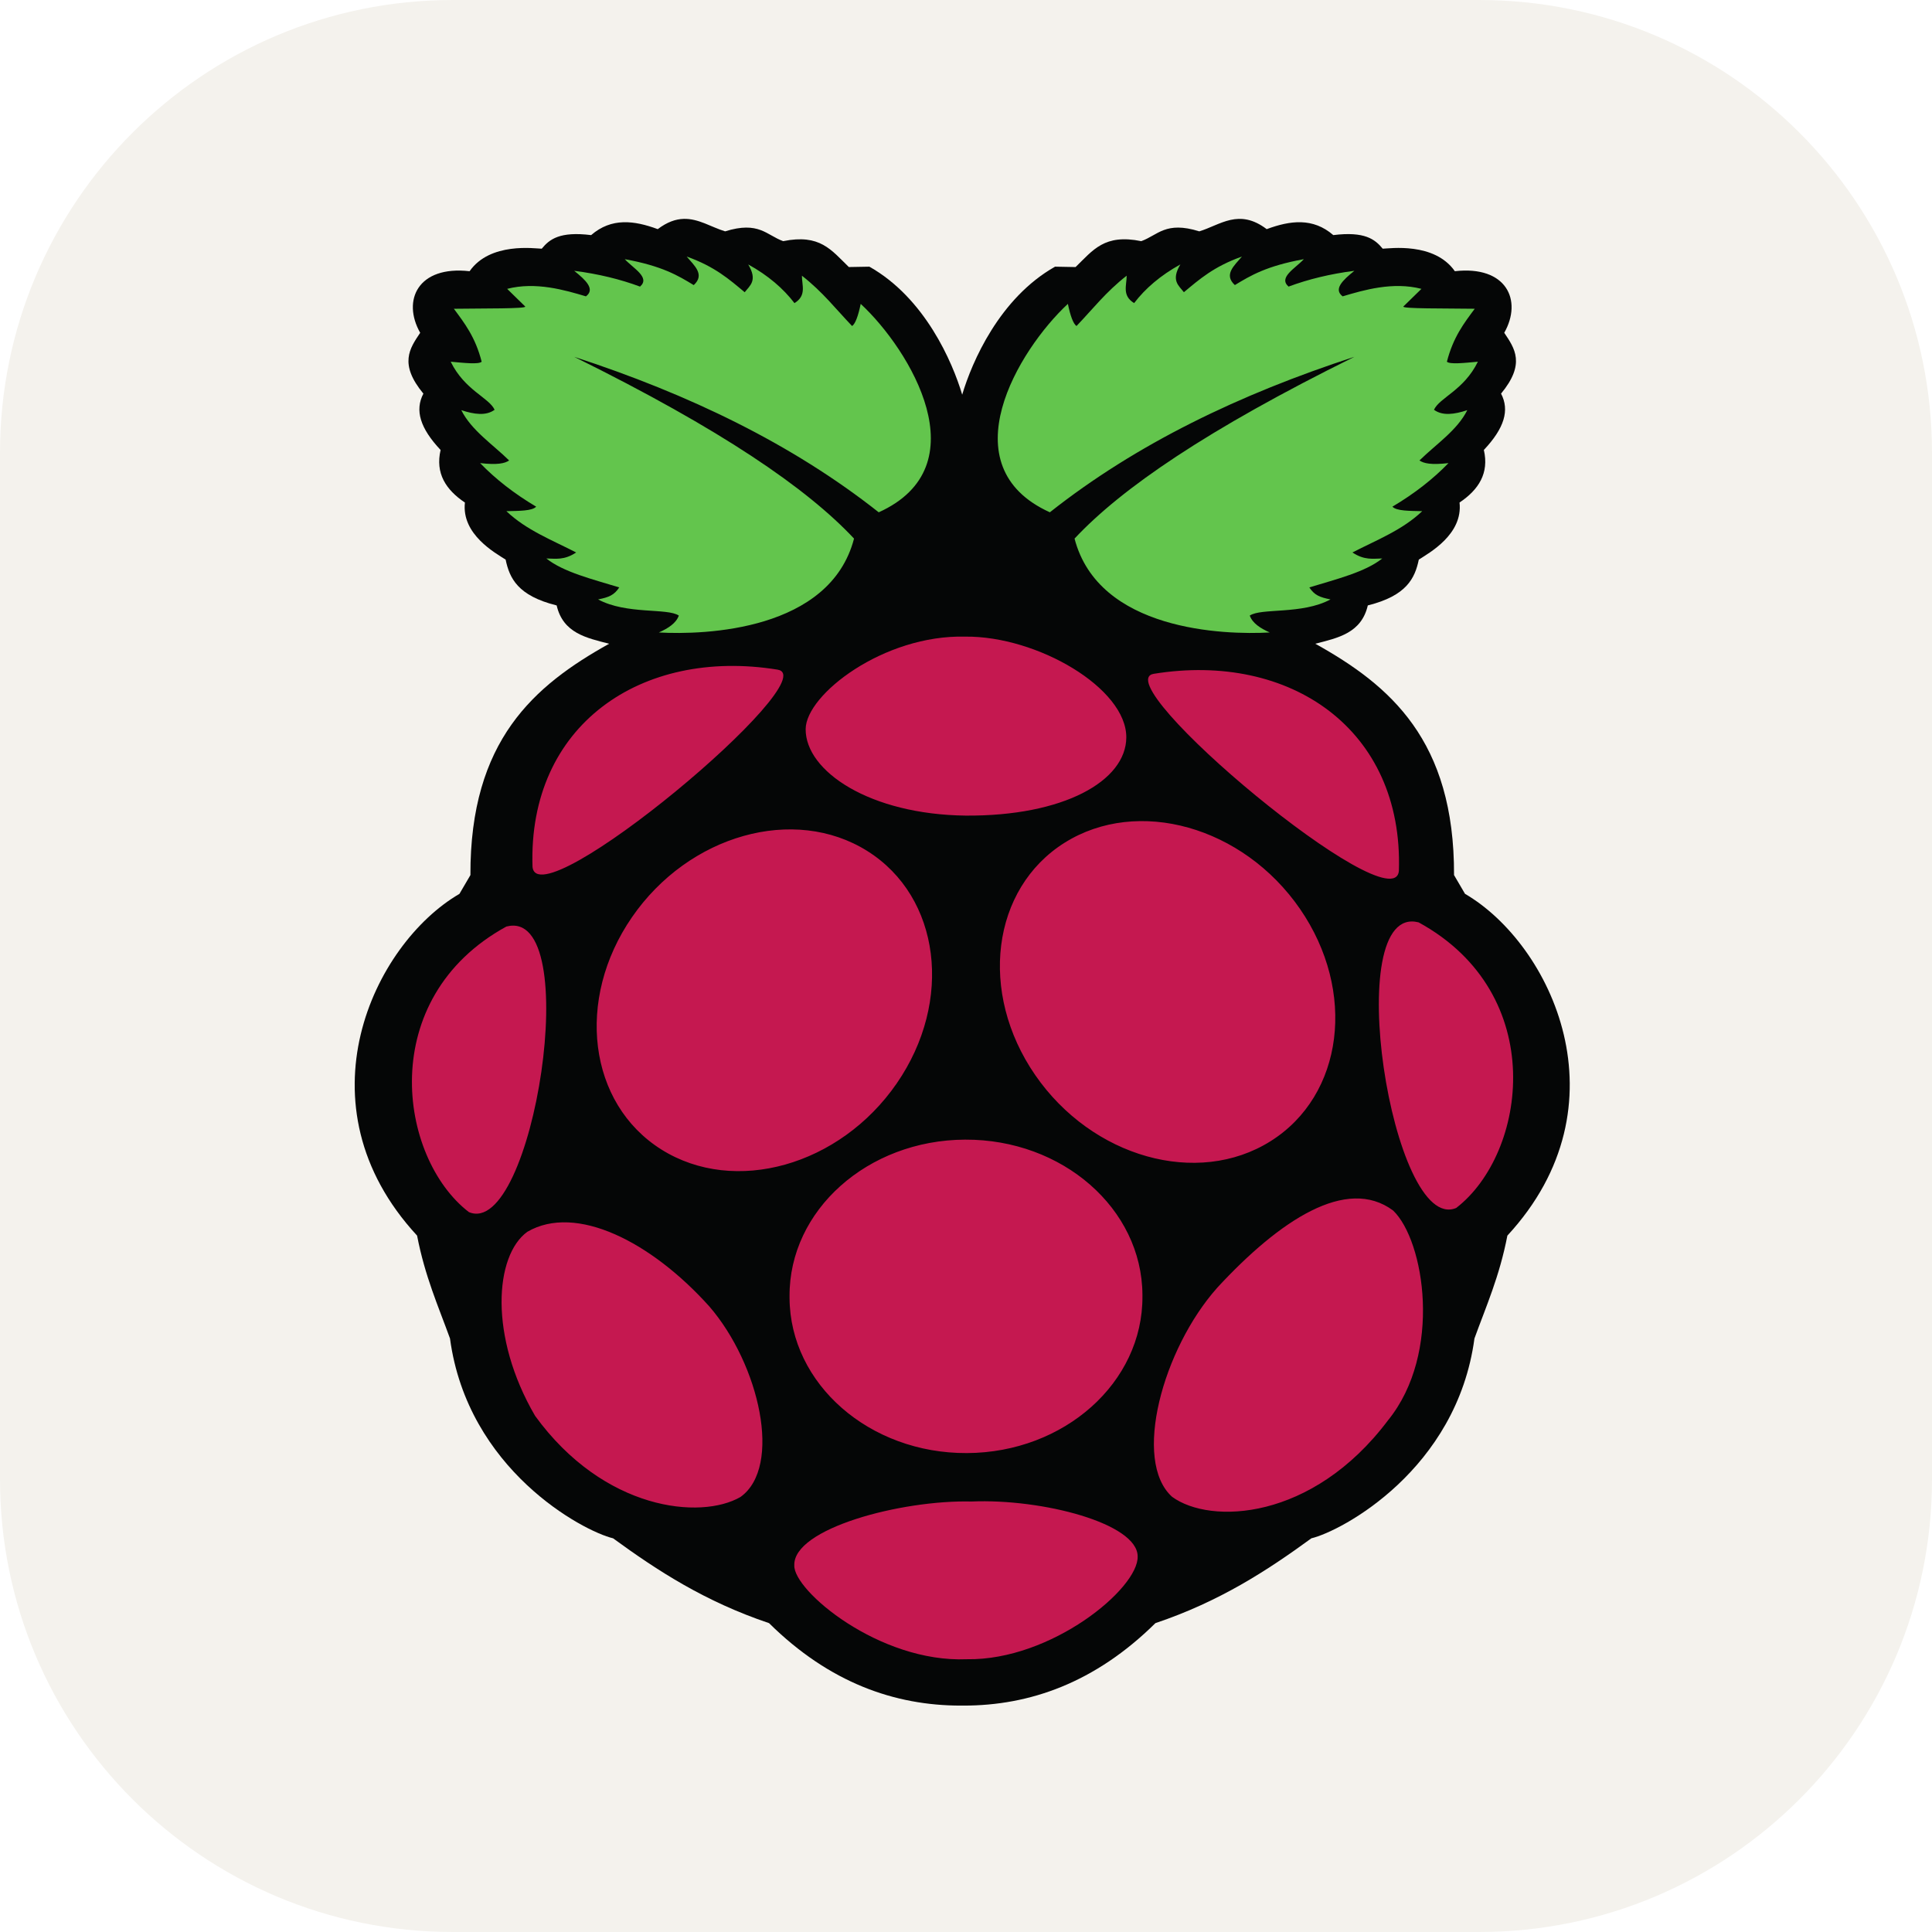
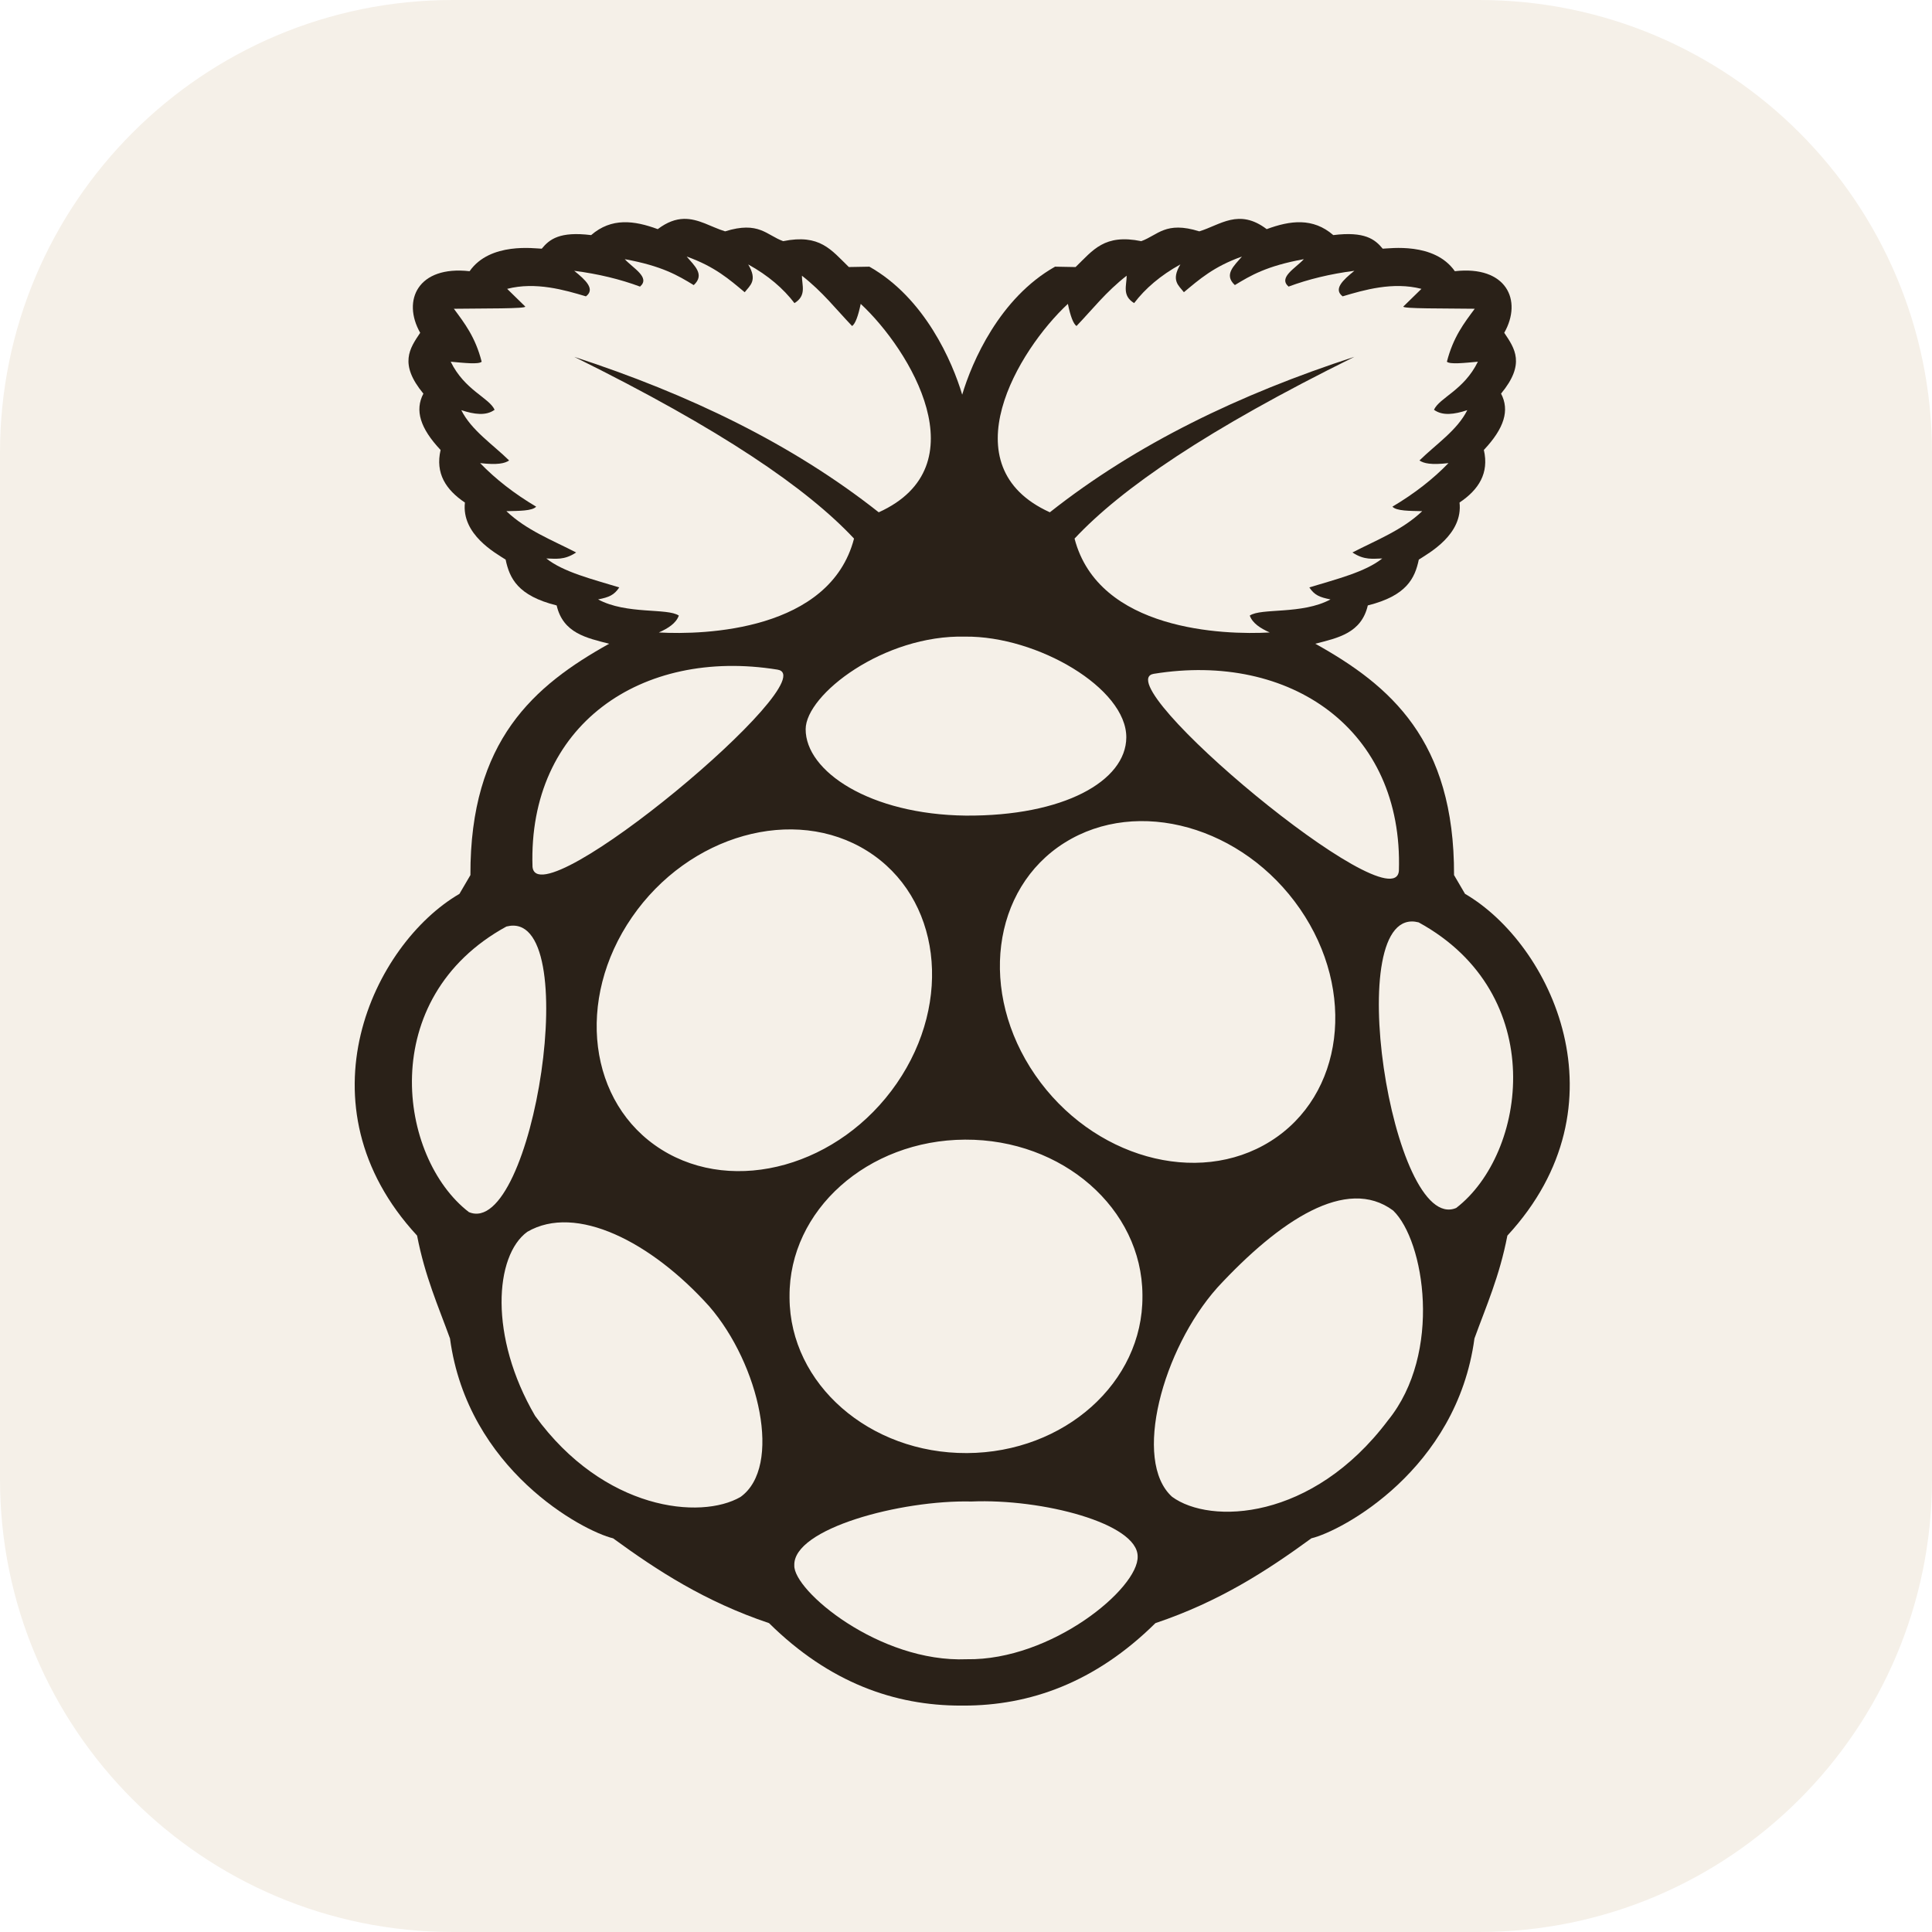
<svg xmlns="http://www.w3.org/2000/svg" width="256" height="256" viewBox="0 0 256 256" fill="none">
-   <rect width="256" height="256" rx="60" fill="#F4F2ED" />
-   <path d="M90.582 29.003C89.543 29.034 88.424 29.402 87.154 30.362C84.042 29.213 81.026 28.814 78.329 31.153C74.163 30.636 72.809 31.704 71.784 32.953C70.87 32.934 64.942 32.051 62.224 35.937C55.393 35.163 53.232 39.788 55.678 44.098C54.285 46.17 52.837 48.212 56.101 52.159C54.947 54.356 55.662 56.739 58.382 59.626C57.664 62.713 59.074 64.893 61.604 66.592C61.13 70.818 65.649 73.278 66.999 74.152C67.517 76.614 68.597 78.94 73.761 80.223C74.608 83.897 77.712 84.53 80.716 85.299C70.787 90.831 62.274 98.104 62.333 115.955L60.877 118.442C49.491 125.076 39.25 146.395 55.266 163.725C56.314 169.15 58.066 173.045 59.628 177.358C61.966 194.735 77.215 202.871 81.236 203.834C87.131 208.134 93.408 212.214 101.902 215.074C109.909 222.988 118.585 226.003 127.308 226H127.692C136.417 226.004 145.093 222.988 153.098 215.074C161.593 212.216 167.869 208.134 173.764 203.834C177.786 202.871 193.036 194.735 195.371 177.356C196.933 173.045 198.687 169.15 199.735 163.725C215.75 146.395 205.509 125.073 194.122 118.438L192.668 115.954C192.726 98.104 184.212 90.827 174.283 85.298C177.287 84.528 180.391 83.892 181.241 80.222C186.402 78.937 187.481 76.613 188 74.15C189.349 73.273 193.87 70.817 193.396 66.587C195.925 64.891 197.335 62.71 196.618 59.621C199.338 56.737 200.052 54.353 198.897 52.155C202.162 48.212 200.713 46.167 199.32 44.097C201.765 39.784 199.608 35.161 192.774 35.935C190.056 32.051 184.129 32.934 183.216 32.951C182.189 31.703 180.834 30.635 176.669 31.152C173.973 28.814 170.955 29.213 167.844 30.362C164.151 27.569 161.704 29.808 158.913 30.655C154.44 29.253 153.417 31.172 151.221 31.954C146.343 30.966 144.86 33.116 142.521 35.386L139.801 35.335C132.444 39.487 128.79 47.948 127.496 52.297C126.198 47.946 122.553 39.486 115.197 35.335L112.477 35.384C110.135 33.114 108.653 30.966 103.776 31.954C101.579 31.172 100.557 29.254 96.082 30.655C94.248 30.099 92.563 28.943 90.579 29.002L90.582 29.003Z" fill="#050606" />
-   <path d="M76.082 47.281C95.601 56.92 106.946 64.722 113.164 71.366C109.981 83.591 93.373 84.148 87.299 83.805C88.544 83.251 89.581 82.586 89.949 81.567C88.425 80.53 83.023 81.458 79.25 79.426C80.699 79.138 81.377 78.858 82.055 77.835C78.49 76.745 74.652 75.806 72.394 74.001C73.613 74.018 74.75 74.264 76.342 73.205C73.149 71.557 69.743 70.252 67.098 67.732C68.744 67.694 70.526 67.715 71.044 67.135C68.122 65.402 65.657 63.472 63.618 61.364C65.928 61.63 66.902 61.401 67.462 61.013C65.252 58.847 62.457 57.017 61.124 54.347C62.839 54.913 64.408 55.13 65.539 54.296C64.787 52.674 61.574 51.717 59.721 47.928C61.527 48.094 63.442 48.305 63.823 47.928C62.987 44.656 61.55 42.816 60.139 40.913C64.002 40.857 69.856 40.925 69.591 40.611L67.201 38.275C70.976 37.3 74.838 38.432 77.642 39.269C78.9 38.318 77.62 37.116 76.085 35.884C79.292 36.295 82.189 37.003 84.807 37.976C86.208 36.765 83.9 35.555 82.783 34.342C87.738 35.244 89.838 36.509 91.923 37.778C93.438 36.386 92.01 35.206 90.99 33.996C94.725 35.321 96.649 37.034 98.677 38.723C99.364 37.833 100.42 37.182 99.144 35.04C101.795 36.505 103.793 38.232 105.271 40.165C106.912 39.163 106.249 37.793 106.259 36.532C109.016 38.681 110.764 40.966 112.908 43.201C113.336 42.901 113.714 41.879 114.049 40.265C120.625 46.378 129.919 61.778 116.437 67.883C104.964 58.818 91.261 52.226 76.077 47.281H76.08H76.082ZM179.464 47.281C159.947 56.922 148.599 64.72 142.383 71.366C145.568 83.591 162.176 84.148 168.247 83.805C167.003 83.251 165.967 82.586 165.6 81.567C167.123 80.53 172.527 81.458 176.298 79.426C174.849 79.138 174.17 78.858 173.494 77.835C177.057 76.745 180.896 75.806 183.154 74.001C181.935 74.018 180.796 74.264 179.205 73.205C182.398 71.557 185.804 70.252 188.452 67.732C186.8 67.694 185.022 67.715 184.504 67.135C187.427 65.402 189.892 63.472 191.932 61.364C189.621 61.63 188.647 61.401 188.087 61.013C190.296 58.847 193.091 57.017 194.424 54.347C192.709 54.913 191.141 55.13 190.009 54.296C190.76 52.674 193.974 51.717 195.827 47.928C194.019 48.094 192.106 48.305 191.722 47.928C192.563 44.656 193.998 42.815 195.41 40.911C191.547 40.856 185.692 40.923 185.957 40.611L188.349 38.275C184.572 37.299 180.71 38.43 177.908 39.267C176.648 38.316 177.932 37.114 179.464 35.883C176.26 36.294 173.36 37.002 170.742 37.975C169.341 36.763 171.65 35.554 172.766 34.341C167.811 35.243 165.713 36.508 163.625 37.774C162.112 36.385 163.54 35.204 164.559 33.995C160.823 35.32 158.899 37.033 156.873 38.719C156.187 37.831 155.129 37.18 156.406 35.036C153.754 36.503 151.755 38.228 150.277 40.163C148.636 39.161 149.3 37.791 149.289 36.531C146.535 38.679 144.784 40.966 142.642 43.2C142.212 42.9 141.834 41.878 141.5 40.263C134.923 46.376 125.63 61.776 139.111 67.882C150.58 58.812 164.279 52.223 179.467 47.28H179.464" fill="#63C54D" />
-   <path d="M151.379 171.774C151.447 183.182 141.034 192.48 128.122 192.541C115.209 192.601 104.687 183.402 104.618 171.992V171.774C104.549 160.365 114.962 151.067 127.874 151.007C140.788 150.947 151.31 160.146 151.379 171.555V171.772V171.774ZM114.925 112.763C124.611 118.844 126.357 132.629 118.825 143.552C111.29 154.475 97.331 158.401 87.642 152.319C77.956 146.238 76.209 132.451 83.743 121.53C91.276 110.605 105.236 106.681 114.925 112.763ZM141.072 111.661C131.384 117.744 129.638 131.527 137.172 142.452C144.706 153.373 158.666 157.301 168.352 151.217C178.042 145.136 179.786 131.351 172.253 120.428C164.718 109.507 150.76 105.58 141.072 111.663V111.661ZM67.105 122.769C77.563 120.081 70.635 164.229 62.127 160.608C52.764 153.393 49.748 132.265 67.103 122.769H67.105ZM187.978 122.219C177.517 119.534 184.445 163.682 192.957 160.06C202.318 152.844 205.332 131.715 187.978 122.219ZM152.897 89.281C170.948 86.36 185.966 96.634 185.36 115.389C184.766 122.578 146.246 90.35 152.897 89.279V89.281ZM103.025 88.73C84.972 85.809 69.953 96.086 70.56 114.839C71.154 122.028 109.675 89.799 103.025 88.73ZM127.891 84.356C117.12 84.088 106.781 92.019 106.754 96.615C106.726 102.205 115.272 107.926 127.967 108.072C140.928 108.16 149.199 103.492 149.241 97.725C149.288 91.191 137.451 84.256 127.891 84.356ZM128.724 198.957C138.117 198.563 150.722 201.855 150.745 206.221C150.902 210.461 139.315 220.041 128.101 219.857C116.488 220.338 105.1 210.742 105.25 207.417C105.075 202.54 119.392 198.734 128.724 198.957ZM93.964 173.078C100.65 180.798 103.697 194.36 98.119 198.357C92.84 201.41 80.017 200.153 70.902 187.608C64.758 177.084 65.551 166.372 69.866 163.224C76.319 159.458 86.29 164.546 93.962 173.078H93.964ZM161.293 170.63C154.056 178.752 150.027 193.561 155.305 198.331C160.351 202.038 173.899 201.519 183.908 188.214C191.175 179.278 188.739 164.357 184.589 160.394C178.423 155.823 169.572 161.672 161.292 170.627V170.63" fill="#C51850" />
+   <rect width="256" height="256" rx="60" fill="#F5F0E8" />
+   <path d="M90.582 29.003C89.543 29.034 88.424 29.402 87.154 30.362C84.042 29.213 81.026 28.814 78.329 31.153C74.163 30.636 72.809 31.704 71.784 32.953C70.87 32.934 64.942 32.051 62.224 35.937C55.393 35.163 53.232 39.788 55.678 44.098C54.285 46.17 52.837 48.212 56.101 52.159C54.947 54.356 55.662 56.739 58.382 59.626C57.664 62.713 59.074 64.893 61.604 66.592C61.13 70.818 65.649 73.278 66.999 74.152C67.517 76.614 68.597 78.94 73.761 80.223C74.608 83.897 77.712 84.53 80.716 85.299C70.787 90.831 62.274 98.104 62.333 115.955L60.877 118.442C49.491 125.076 39.25 146.395 55.266 163.725C56.314 169.15 58.066 173.045 59.628 177.358C61.966 194.735 77.215 202.871 81.236 203.834C87.131 208.134 93.408 212.214 101.902 215.074C109.909 222.988 118.585 226.003 127.308 226H127.692C136.417 226.004 145.093 222.988 153.098 215.074C161.593 212.216 167.869 208.134 173.764 203.834C177.786 202.871 193.036 194.735 195.371 177.356C196.933 173.045 198.687 169.15 199.735 163.725C215.75 146.395 205.509 125.073 194.122 118.438L192.668 115.954C192.726 98.104 184.212 90.827 174.283 85.298C177.287 84.528 180.391 83.892 181.241 80.222C186.402 78.937 187.481 76.613 188 74.15C189.349 73.273 193.87 70.817 193.396 66.587C195.925 64.891 197.335 62.71 196.618 59.621C199.338 56.737 200.052 54.353 198.897 52.155C202.162 48.212 200.713 46.167 199.32 44.097C201.765 39.784 199.608 35.161 192.774 35.935C190.056 32.051 184.129 32.934 183.216 32.951C182.189 31.703 180.834 30.635 176.669 31.152C173.973 28.814 170.955 29.213 167.844 30.362C164.151 27.569 161.704 29.808 158.913 30.655C154.44 29.253 153.417 31.172 151.221 31.954C146.343 30.966 144.86 33.116 142.521 35.386L139.801 35.335C132.444 39.487 128.79 47.948 127.496 52.297C126.198 47.946 122.553 39.486 115.197 35.335L112.477 35.384C110.135 33.114 108.653 30.966 103.776 31.954C101.579 31.172 100.557 29.254 96.082 30.655C94.248 30.099 92.563 28.943 90.579 29.002L90.582 29.003Z" fill="#2A2118" />
+   <path d="M76.082 47.281C95.601 56.92 106.946 64.722 113.164 71.366C109.981 83.591 93.373 84.148 87.299 83.805C88.544 83.251 89.581 82.586 89.949 81.567C88.425 80.53 83.023 81.458 79.25 79.426C80.699 79.138 81.377 78.858 82.055 77.835C78.49 76.745 74.652 75.806 72.394 74.001C73.613 74.018 74.75 74.264 76.342 73.205C73.149 71.557 69.743 70.252 67.098 67.732C68.744 67.694 70.526 67.715 71.044 67.135C68.122 65.402 65.657 63.472 63.618 61.364C65.928 61.63 66.902 61.401 67.462 61.013C65.252 58.847 62.457 57.017 61.124 54.347C62.839 54.913 64.408 55.13 65.539 54.296C64.787 52.674 61.574 51.717 59.721 47.928C61.527 48.094 63.442 48.305 63.823 47.928C62.987 44.656 61.55 42.816 60.139 40.913C64.002 40.857 69.856 40.925 69.591 40.611L67.201 38.275C70.976 37.3 74.838 38.432 77.642 39.269C78.9 38.318 77.62 37.116 76.085 35.884C79.292 36.295 82.189 37.003 84.807 37.976C86.208 36.765 83.9 35.555 82.783 34.342C87.738 35.244 89.838 36.509 91.923 37.778C93.438 36.386 92.01 35.206 90.99 33.996C94.725 35.321 96.649 37.034 98.677 38.723C99.364 37.833 100.42 37.182 99.144 35.04C101.795 36.505 103.793 38.232 105.271 40.165C106.912 39.163 106.249 37.793 106.259 36.532C109.016 38.681 110.764 40.966 112.908 43.201C113.336 42.901 113.714 41.879 114.049 40.265C120.625 46.378 129.919 61.778 116.437 67.883C104.964 58.818 91.261 52.226 76.077 47.281H76.08H76.082ZM179.464 47.281C159.947 56.922 148.599 64.72 142.383 71.366C145.568 83.591 162.176 84.148 168.247 83.805C167.003 83.251 165.967 82.586 165.6 81.567C167.123 80.53 172.527 81.458 176.298 79.426C174.849 79.138 174.17 78.858 173.494 77.835C177.057 76.745 180.896 75.806 183.154 74.001C181.935 74.018 180.796 74.264 179.205 73.205C182.398 71.557 185.804 70.252 188.452 67.732C186.8 67.694 185.022 67.715 184.504 67.135C187.427 65.402 189.892 63.472 191.932 61.364C189.621 61.63 188.647 61.401 188.087 61.013C190.296 58.847 193.091 57.017 194.424 54.347C192.709 54.913 191.141 55.13 190.009 54.296C190.76 52.674 193.974 51.717 195.827 47.928C194.019 48.094 192.106 48.305 191.722 47.928C192.563 44.656 193.998 42.815 195.41 40.911C191.547 40.856 185.692 40.923 185.957 40.611L188.349 38.275C184.572 37.299 180.71 38.43 177.908 39.267C176.648 38.316 177.932 37.114 179.464 35.883C176.26 36.294 173.36 37.002 170.742 37.975C169.341 36.763 171.65 35.554 172.766 34.341C167.811 35.243 165.713 36.508 163.625 37.774C162.112 36.385 163.54 35.204 164.559 33.995C160.823 35.32 158.899 37.033 156.873 38.719C156.187 37.831 155.129 37.18 156.406 35.036C153.754 36.503 151.755 38.228 150.277 40.163C148.636 39.161 149.3 37.791 149.289 36.531C146.535 38.679 144.784 40.966 142.642 43.2C142.212 42.9 141.834 41.878 141.5 40.263C134.923 46.376 125.63 61.776 139.111 67.882C150.58 58.812 164.279 52.223 179.467 47.28H179.464" fill="#F5F0E8" />
+   <path d="M151.379 171.774C151.447 183.182 141.034 192.48 128.122 192.541C115.209 192.601 104.687 183.402 104.618 171.992V171.774C104.549 160.365 114.962 151.067 127.874 151.007C140.788 150.947 151.31 160.146 151.379 171.555V171.772V171.774ZM114.925 112.763C124.611 118.844 126.357 132.629 118.825 143.552C111.29 154.475 97.331 158.401 87.642 152.319C77.956 146.238 76.209 132.451 83.743 121.53C91.276 110.605 105.236 106.681 114.925 112.763ZM141.072 111.661C131.384 117.744 129.638 131.527 137.172 142.452C144.706 153.373 158.666 157.301 168.352 151.217C178.042 145.136 179.786 131.351 172.253 120.428C164.718 109.507 150.76 105.58 141.072 111.663V111.661ZM67.105 122.769C77.563 120.081 70.635 164.229 62.127 160.608C52.764 153.393 49.748 132.265 67.103 122.769H67.105ZM187.978 122.219C177.517 119.534 184.445 163.682 192.957 160.06C202.318 152.844 205.332 131.715 187.978 122.219ZM152.897 89.281C170.948 86.36 185.966 96.634 185.36 115.389C184.766 122.578 146.246 90.35 152.897 89.279V89.281ZM103.025 88.73C84.972 85.809 69.953 96.086 70.56 114.839C71.154 122.028 109.675 89.799 103.025 88.73ZM127.891 84.356C117.12 84.088 106.781 92.019 106.754 96.615C106.726 102.205 115.272 107.926 127.967 108.072C140.928 108.16 149.199 103.492 149.241 97.725C149.288 91.191 137.451 84.256 127.891 84.356ZM128.724 198.957C138.117 198.563 150.722 201.855 150.745 206.221C150.902 210.461 139.315 220.041 128.101 219.857C116.488 220.338 105.1 210.742 105.25 207.417C105.075 202.54 119.392 198.734 128.724 198.957ZM93.964 173.078C100.65 180.798 103.697 194.36 98.119 198.357C92.84 201.41 80.017 200.153 70.902 187.608C64.758 177.084 65.551 166.372 69.866 163.224C76.319 159.458 86.29 164.546 93.962 173.078H93.964ZM161.293 170.63C154.056 178.752 150.027 193.561 155.305 198.331C160.351 202.038 173.899 201.519 183.908 188.214C191.175 179.278 188.739 164.357 184.589 160.394C178.423 155.823 169.572 161.672 161.292 170.627V170.63" fill="#F5F0E8" />
</svg>
